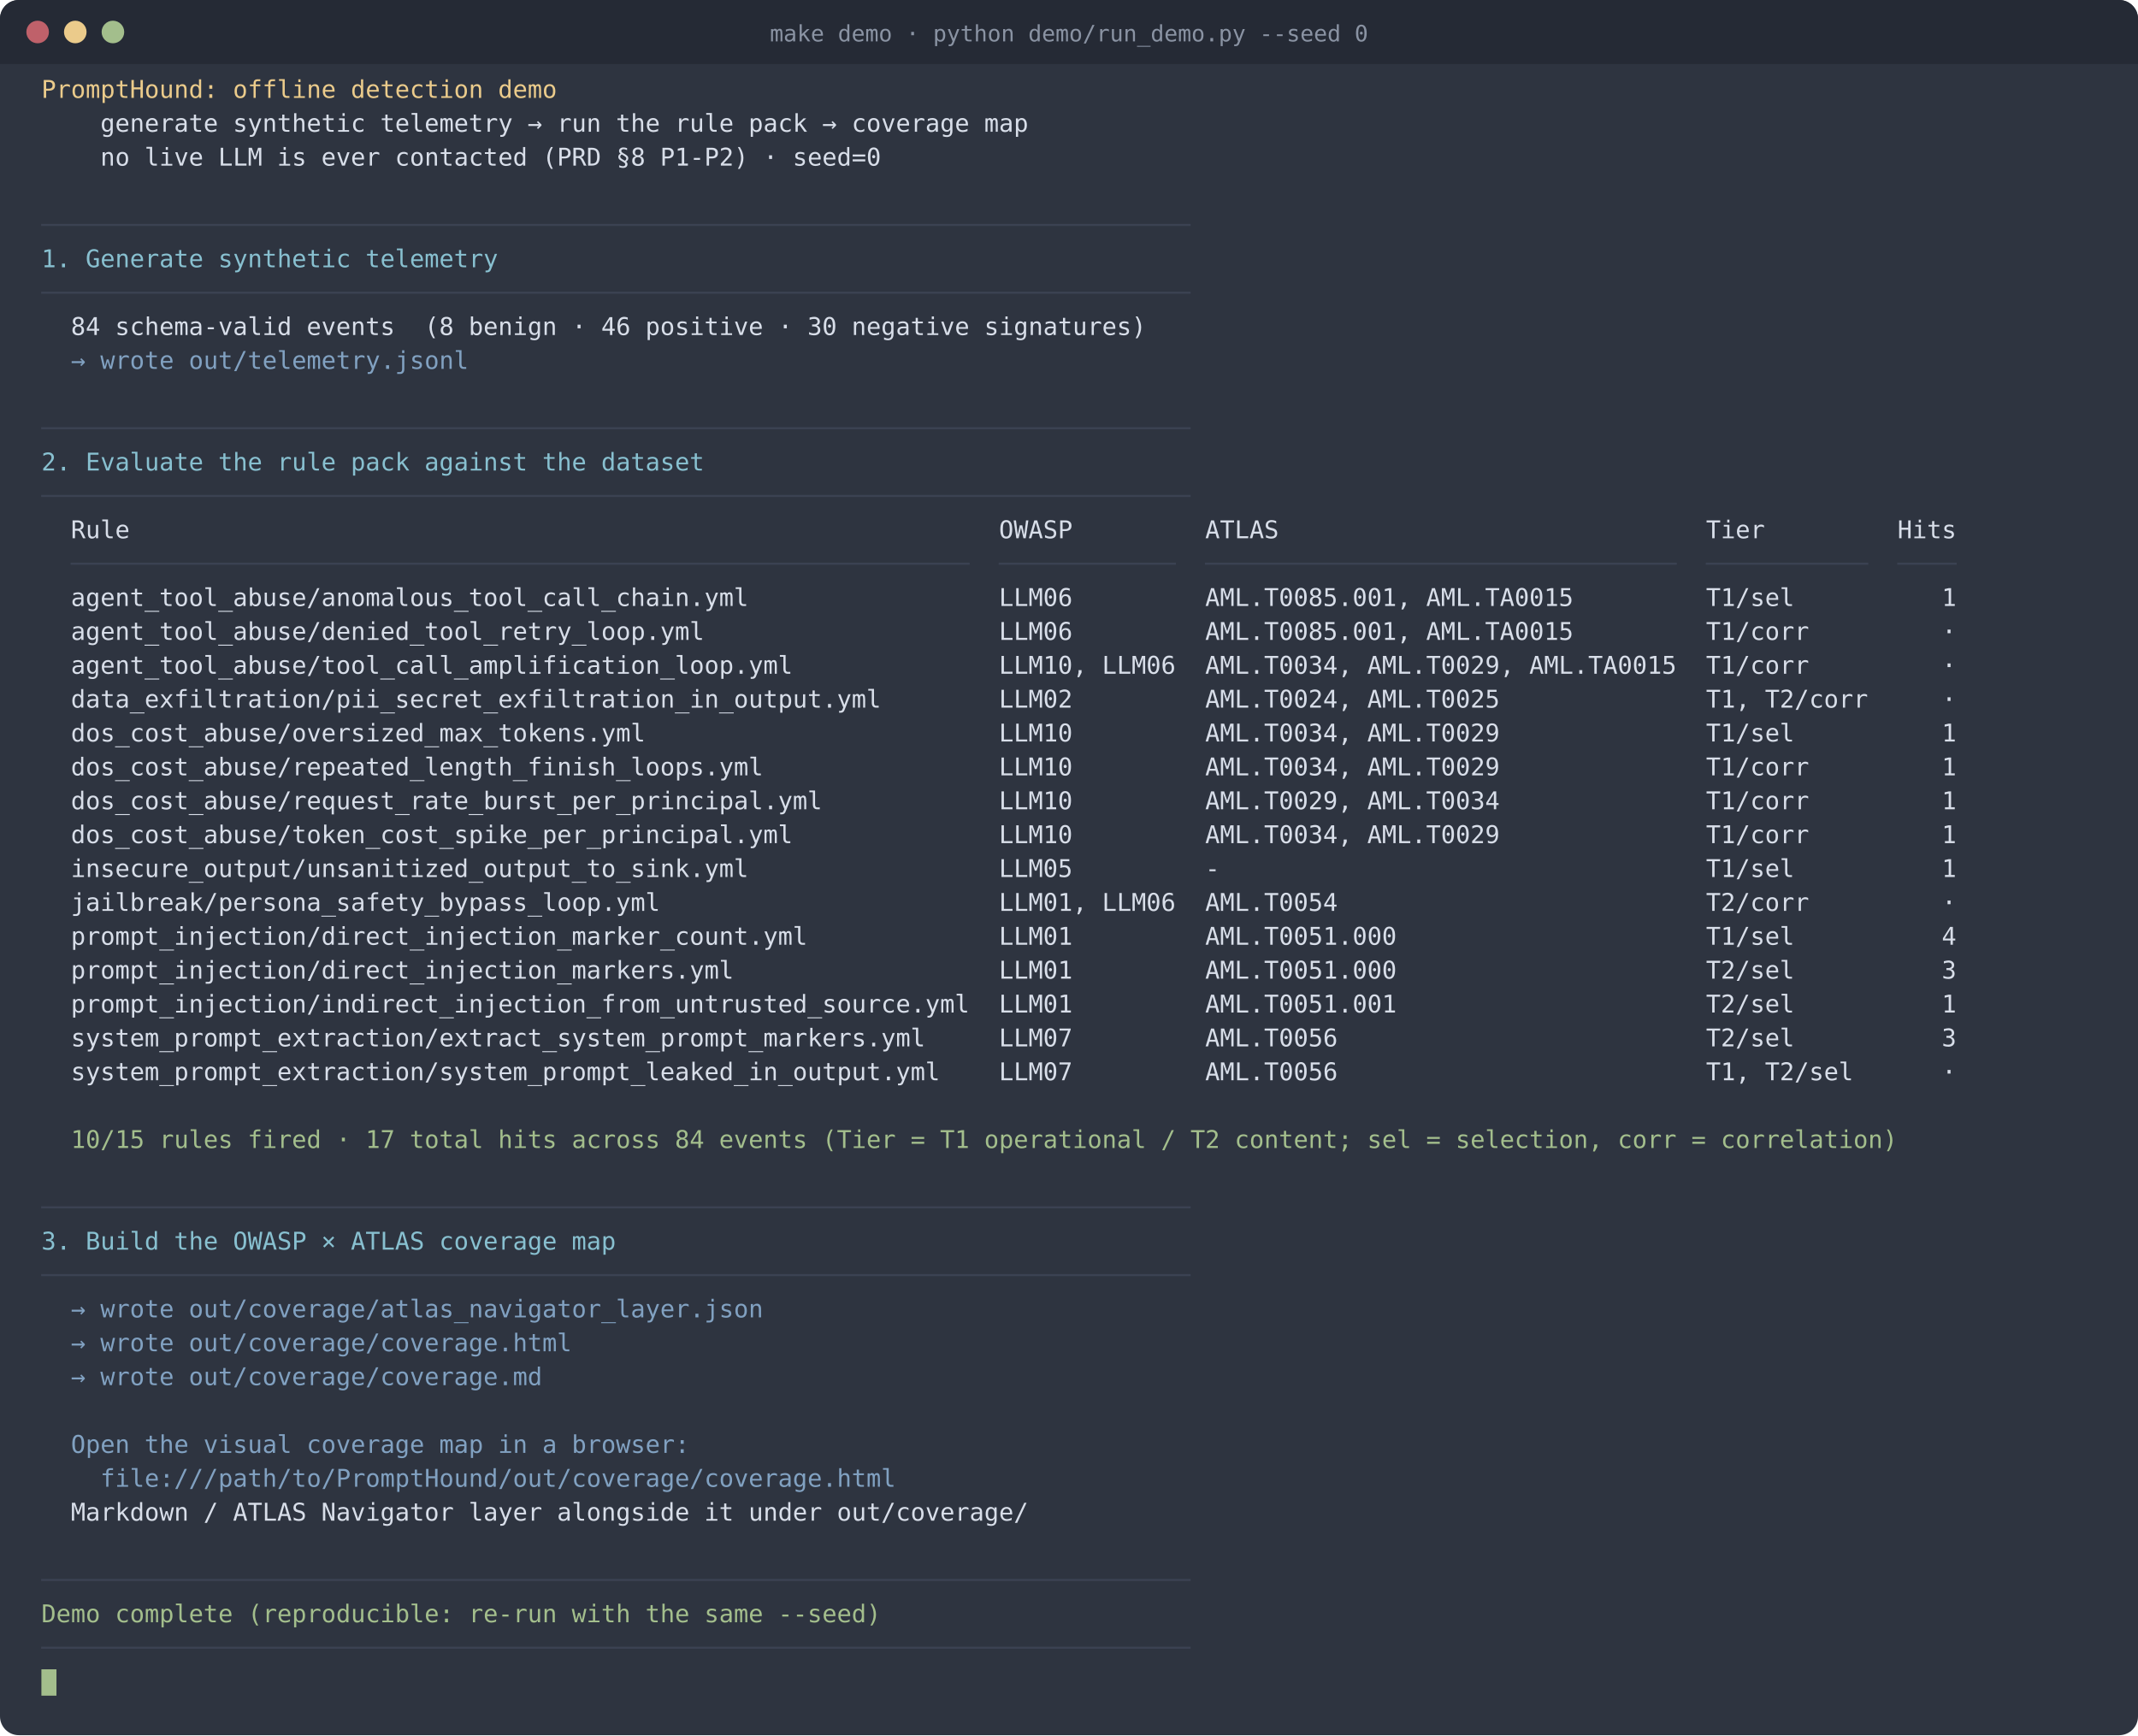
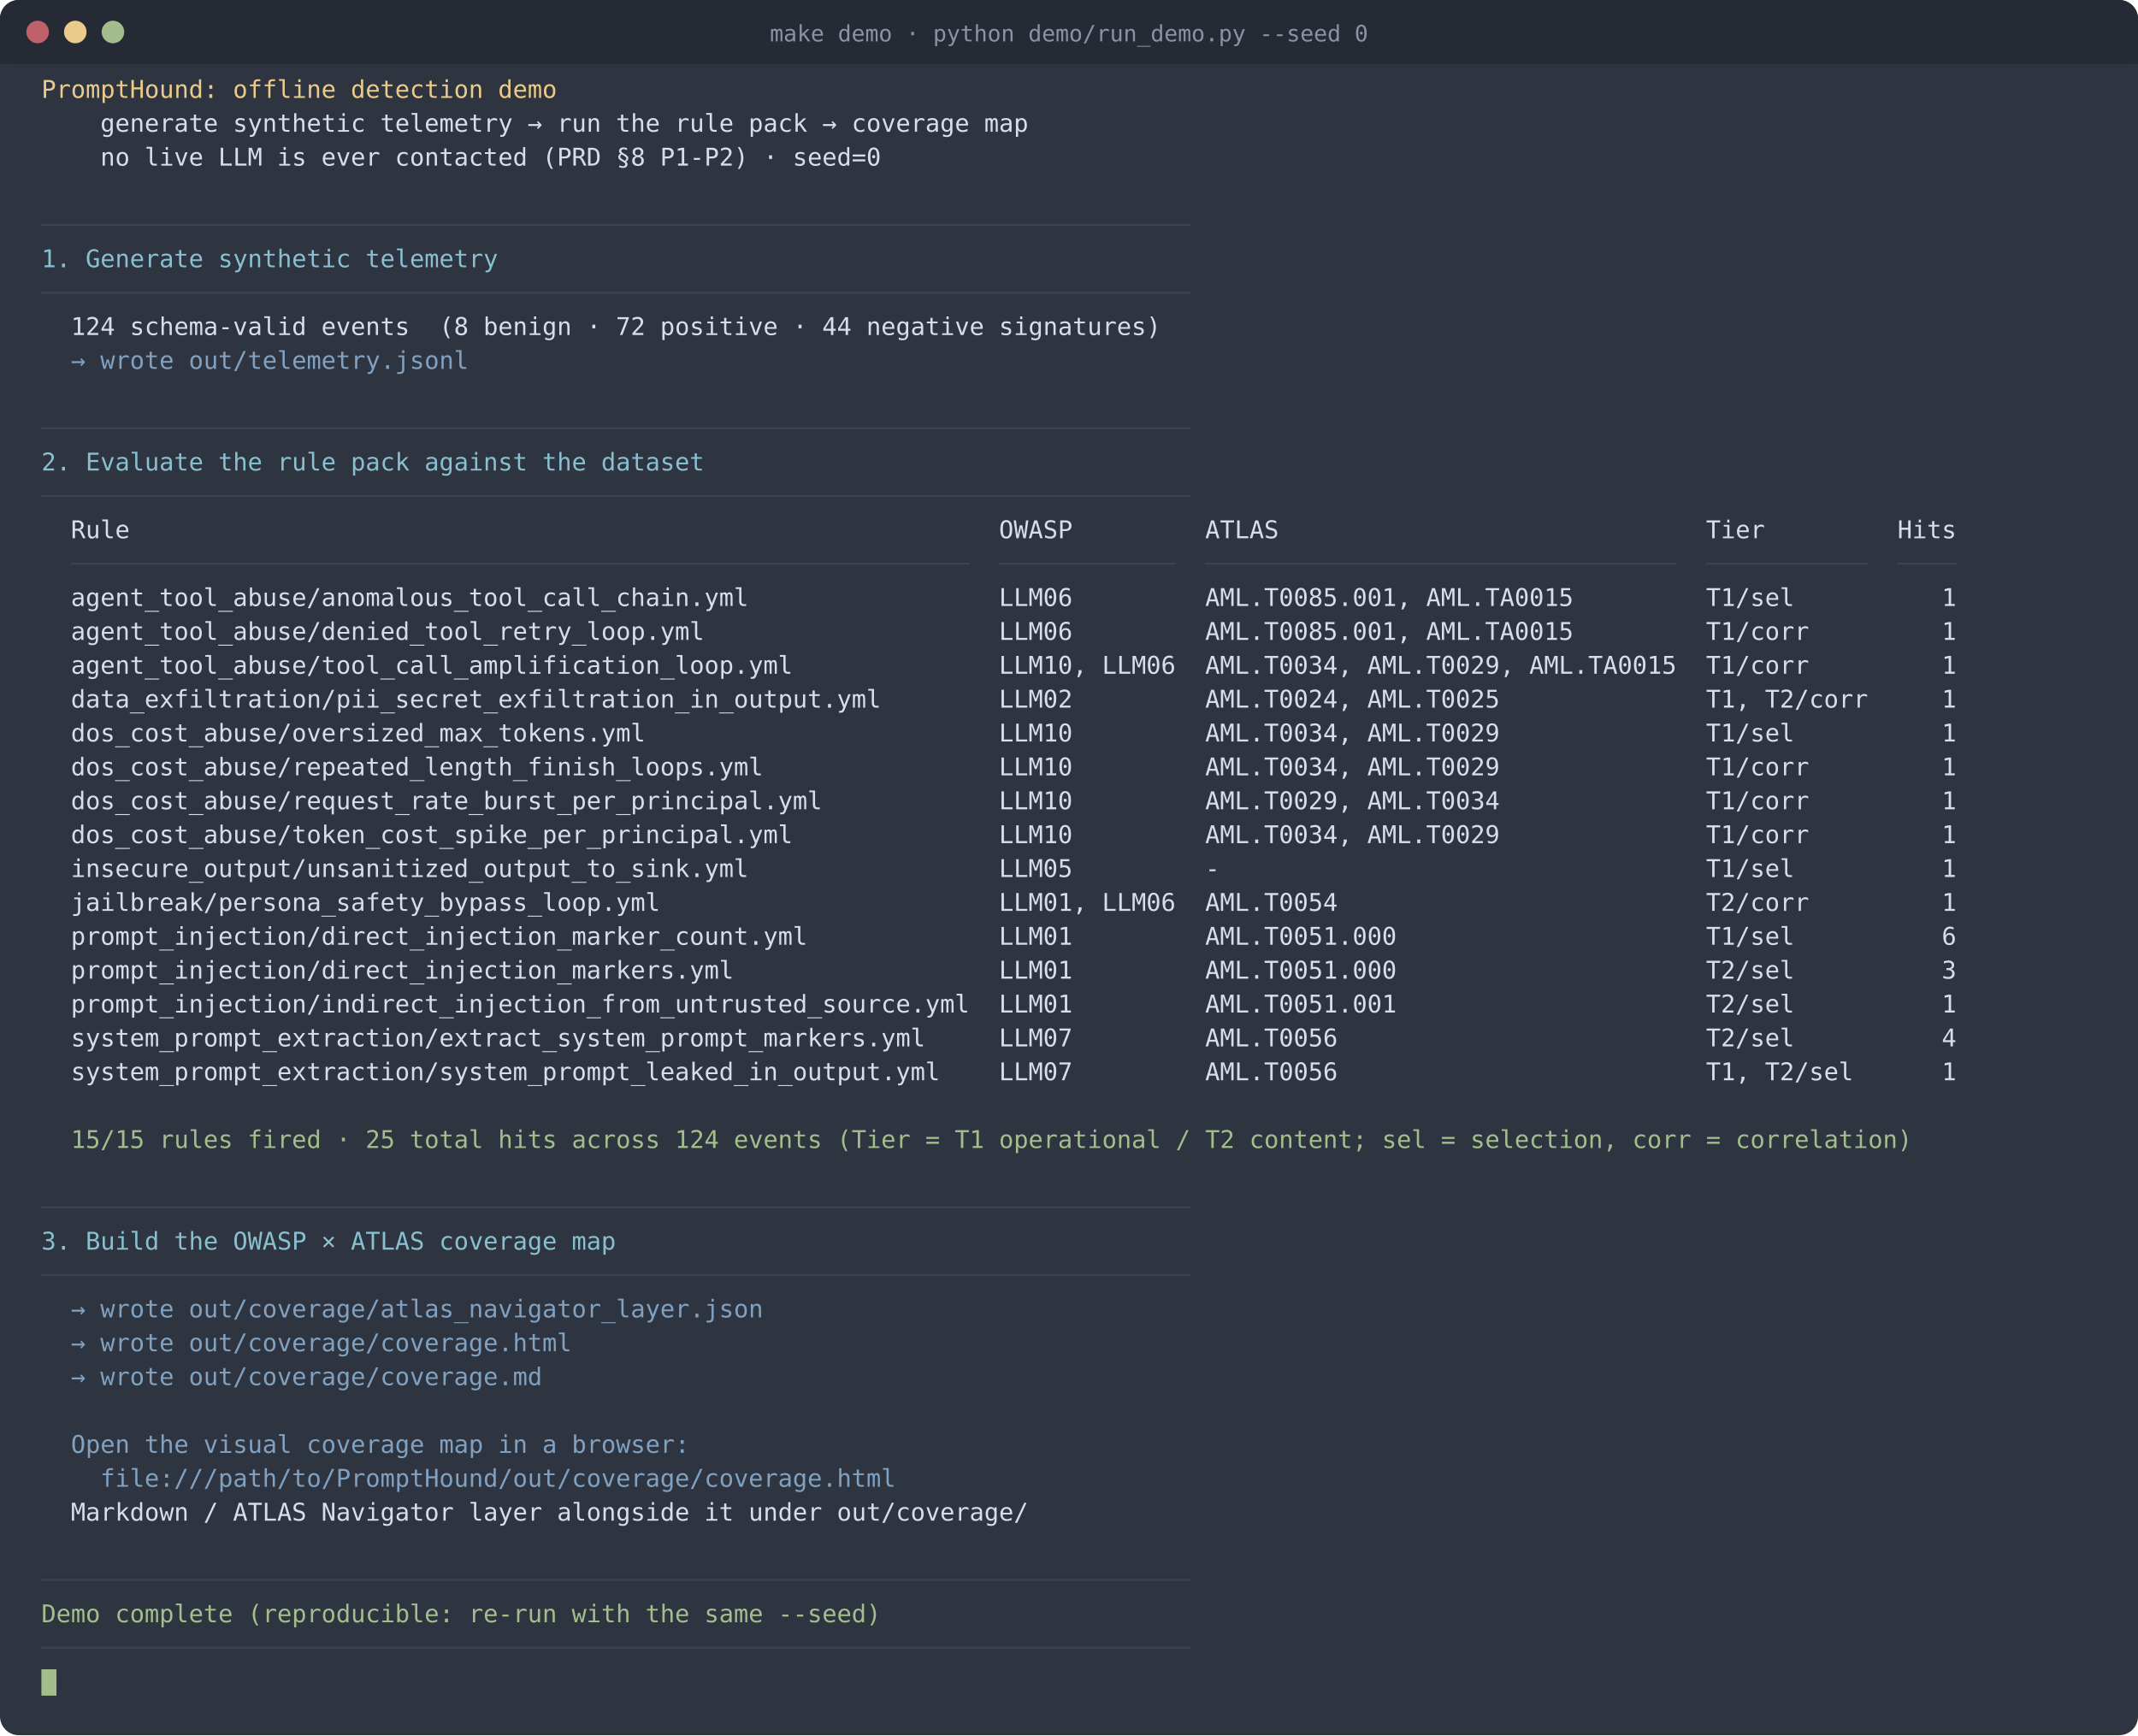
<svg xmlns="http://www.w3.org/2000/svg" width="1136" height="922" viewBox="0 0 1136 922" font-family="SFMono-Regular,Consolas,Menlo,monospace" font-size="13">
  <style>
  .l0{animation:r0 18s steps(1,end) infinite}
  @keyframes r0{0%,1.872%{opacity:0}2.272%,100%{opacity:1}}
  .l1{animation:r1 18s steps(1,end) infinite}
  @keyframes r1{0%,3.745%{opacity:0}4.145%,100%{opacity:1}}
  .l2{animation:r2 18s steps(1,end) infinite}
  @keyframes r2{0%,5.617%{opacity:0}6.017%,100%{opacity:1}}
  .l3{animation:r3 18s steps(1,end) infinite}
  @keyframes r3{0%,7.489%{opacity:0}7.889%,100%{opacity:1}}
  .l4{animation:r4 18s steps(1,end) infinite}
  @keyframes r4{0%,9.362%{opacity:0}9.762%,100%{opacity:1}}
  .l5{animation:r5 18s steps(1,end) infinite}
  @keyframes r5{0%,11.234%{opacity:0}11.634%,100%{opacity:1}}
  .l6{animation:r6 18s steps(1,end) infinite}
  @keyframes r6{0%,13.106%{opacity:0}13.506%,100%{opacity:1}}
  .l7{animation:r7 18s steps(1,end) infinite}
  @keyframes r7{0%,14.979%{opacity:0}15.379%,100%{opacity:1}}
  .l8{animation:r8 18s steps(1,end) infinite}
  @keyframes r8{0%,16.851%{opacity:0}17.251%,100%{opacity:1}}
  .l9{animation:r9 18s steps(1,end) infinite}
  @keyframes r9{0%,18.723%{opacity:0}19.123%,100%{opacity:1}}
  .l10{animation:r10 18s steps(1,end) infinite}
  @keyframes r10{0%,20.596%{opacity:0}20.996%,100%{opacity:1}}
  .l11{animation:r11 18s steps(1,end) infinite}
  @keyframes r11{0%,22.468%{opacity:0}22.868%,100%{opacity:1}}
  .l12{animation:r12 18s steps(1,end) infinite}
  @keyframes r12{0%,24.34%{opacity:0}24.74%,100%{opacity:1}}
  .l13{animation:r13 18s steps(1,end) infinite}
  @keyframes r13{0%,26.213%{opacity:0}26.613%,100%{opacity:1}}
  .l14{animation:r14 18s steps(1,end) infinite}
  @keyframes r14{0%,28.085%{opacity:0}28.485%,100%{opacity:1}}
  .l15{animation:r15 18s steps(1,end) infinite}
  @keyframes r15{0%,29.957%{opacity:0}30.357%,100%{opacity:1}}
  .l16{animation:r16 18s steps(1,end) infinite}
  @keyframes r16{0%,31.83%{opacity:0}32.23%,100%{opacity:1}}
  .l17{animation:r17 18s steps(1,end) infinite}
  @keyframes r17{0%,33.702%{opacity:0}34.102%,100%{opacity:1}}
  .l18{animation:r18 18s steps(1,end) infinite}
  @keyframes r18{0%,35.574%{opacity:0}35.974%,100%{opacity:1}}
  .l19{animation:r19 18s steps(1,end) infinite}
  @keyframes r19{0%,37.447%{opacity:0}37.847%,100%{opacity:1}}
  .l20{animation:r20 18s steps(1,end) infinite}
  @keyframes r20{0%,39.319%{opacity:0}39.719%,100%{opacity:1}}
  .l21{animation:r21 18s steps(1,end) infinite}
  @keyframes r21{0%,41.191%{opacity:0}41.591%,100%{opacity:1}}
  .l22{animation:r22 18s steps(1,end) infinite}
  @keyframes r22{0%,43.064%{opacity:0}43.464%,100%{opacity:1}}
  .l23{animation:r23 18s steps(1,end) infinite}
  @keyframes r23{0%,44.936%{opacity:0}45.336%,100%{opacity:1}}
  .l24{animation:r24 18s steps(1,end) infinite}
  @keyframes r24{0%,46.809%{opacity:0}47.209%,100%{opacity:1}}
  .l25{animation:r25 18s steps(1,end) infinite}
  @keyframes r25{0%,48.681%{opacity:0}49.081%,100%{opacity:1}}
  .l26{animation:r26 18s steps(1,end) infinite}
  @keyframes r26{0%,50.553%{opacity:0}50.953%,100%{opacity:1}}
  .l27{animation:r27 18s steps(1,end) infinite}
  @keyframes r27{0%,52.426%{opacity:0}52.826%,100%{opacity:1}}
  .l28{animation:r28 18s steps(1,end) infinite}
  @keyframes r28{0%,54.298%{opacity:0}54.698%,100%{opacity:1}}
  .l29{animation:r29 18s steps(1,end) infinite}
  @keyframes r29{0%,56.17%{opacity:0}56.57%,100%{opacity:1}}
  .l30{animation:r30 18s steps(1,end) infinite}
  @keyframes r30{0%,58.043%{opacity:0}58.443%,100%{opacity:1}}
  .l31{animation:r31 18s steps(1,end) infinite}
  @keyframes r31{0%,59.915%{opacity:0}60.315%,100%{opacity:1}}
  .l32{animation:r32 18s steps(1,end) infinite}
  @keyframes r32{0%,61.787%{opacity:0}62.187%,100%{opacity:1}}
  .l33{animation:r33 18s steps(1,end) infinite}
  @keyframes r33{0%,63.66%{opacity:0}64.06%,100%{opacity:1}}
  .l34{animation:r34 18s steps(1,end) infinite}
  @keyframes r34{0%,65.532%{opacity:0}65.932%,100%{opacity:1}}
  .l35{animation:r35 18s steps(1,end) infinite}
  @keyframes r35{0%,67.404%{opacity:0}67.804%,100%{opacity:1}}
  .l36{animation:r36 18s steps(1,end) infinite}
  @keyframes r36{0%,69.277%{opacity:0}69.677%,100%{opacity:1}}
  .l37{animation:r37 18s steps(1,end) infinite}
  @keyframes r37{0%,71.149%{opacity:0}71.549%,100%{opacity:1}}
  .l38{animation:r38 18s steps(1,end) infinite}
  @keyframes r38{0%,73.021%{opacity:0}73.421%,100%{opacity:1}}
  .l39{animation:r39 18s steps(1,end) infinite}
  @keyframes r39{0%,74.894%{opacity:0}75.294%,100%{opacity:1}}
  .l40{animation:r40 18s steps(1,end) infinite}
  @keyframes r40{0%,76.766%{opacity:0}77.166%,100%{opacity:1}}
  .l41{animation:r41 18s steps(1,end) infinite}
  @keyframes r41{0%,78.638%{opacity:0}79.038%,100%{opacity:1}}
  .l42{animation:r42 18s steps(1,end) infinite}
  @keyframes r42{0%,80.511%{opacity:0}80.911%,100%{opacity:1}}
  .l43{animation:r43 18s steps(1,end) infinite}
  @keyframes r43{0%,82.383%{opacity:0}82.783%,100%{opacity:1}}
  .l44{animation:r44 18s steps(1,end) infinite}
  @keyframes r44{0%,84.255%{opacity:0}84.655%,100%{opacity:1}}
  .l45{animation:r45 18s steps(1,end) infinite}
  @keyframes r45{0%,86.128%{opacity:0}86.528%,100%{opacity:1}}
  .l46{animation:r46 18s steps(1,end) infinite}
  @keyframes r46{0%,88.0%{opacity:0}88.4%,100%{opacity:1}}
  .cur{animation:appear 18s steps(1,end) infinite,blink 1s steps(1,end) infinite}
  @keyframes appear{0%,88%{opacity:0}88.4%,100%{opacity:1}}
  @keyframes blink{0%,49%{opacity:1}50%,100%{opacity:0}}
  </style>
  <rect width="1136" height="922" rx="10" fill="#2e3440" />
  <rect width="1136" height="34" rx="10" fill="#252a35" />
  <rect y="20" width="1136" height="14" fill="#252a35" />
  <circle cx="20" cy="17" r="6" fill="#bf616a" />
  <circle cx="40" cy="17" r="6" fill="#ebcb8b" />
  <circle cx="60" cy="17" r="6" fill="#a3be8c" />
  <text x="568" y="22" fill="#8a93a3" font-size="12" text-anchor="middle">make demo · python demo/run_demo.py --seed 0</text>
  <text class="l0" x="22" y="52.0" fill="#ebcb8b" xml:space="preserve">PromptHound: offline detection demo</text>
  <text class="l1" x="22" y="70.0" fill="#d8dee9" xml:space="preserve">    generate synthetic telemetry → run the rule pack → coverage map</text>
  <text class="l2" x="22" y="88.0" fill="#d8dee9" xml:space="preserve">    no live LLM is ever contacted (PRD §8 P1-P2) · seed=0</text>
  <text class="l4" x="22" y="124.0" fill="#3b4252" xml:space="preserve">──────────────────────────────────────────────────────────────────────────────</text>
  <text class="l5" x="22" y="142.0" fill="#88c0d0" xml:space="preserve">1. Generate synthetic telemetry</text>
  <text class="l6" x="22" y="160.0" fill="#3b4252" xml:space="preserve">──────────────────────────────────────────────────────────────────────────────</text>
-   <text class="l7" x="22" y="178.0" fill="#d8dee9" xml:space="preserve">  84 schema-valid events  (8 benign · 46 positive · 30 negative signatures)</text>
+   <text class="l7" x="22" y="178.0" fill="#d8dee9" xml:space="preserve">  124 schema-valid events  (8 benign · 72 positive · 44 negative signatures)</text>
  <text class="l8" x="22" y="196.0" fill="#81a1c1" xml:space="preserve">  → wrote out/telemetry.jsonl</text>
  <text class="l10" x="22" y="232.0" fill="#3b4252" xml:space="preserve">──────────────────────────────────────────────────────────────────────────────</text>
  <text class="l11" x="22" y="250.0" fill="#88c0d0" xml:space="preserve">2. Evaluate the rule pack against the dataset</text>
  <text class="l12" x="22" y="268.0" fill="#3b4252" xml:space="preserve">──────────────────────────────────────────────────────────────────────────────</text>
  <text class="l13" x="22" y="286.0" fill="#d8dee9" xml:space="preserve">  Rule                                                           OWASP         ATLAS                             Tier         Hits</text>
  <text class="l14" x="22" y="304.0" fill="#3b4252" xml:space="preserve">  ─────────────────────────────────────────────────────────────  ────────────  ────────────────────────────────  ───────────  ────</text>
  <text class="l15" x="22" y="322.0" fill="#d8dee9" xml:space="preserve">  agent_tool_abuse/anomalous_tool_call_chain.yml                 LLM06         AML.T0085.001, AML.TA0015         T1/sel          1</text>
-   <text class="l16" x="22" y="340.0" fill="#d8dee9" xml:space="preserve">  agent_tool_abuse/denied_tool_retry_loop.yml                    LLM06         AML.T0085.001, AML.TA0015         T1/corr         ·</text>
-   <text class="l17" x="22" y="358.0" fill="#d8dee9" xml:space="preserve">  agent_tool_abuse/tool_call_amplification_loop.yml              LLM10, LLM06  AML.T0034, AML.T0029, AML.TA0015  T1/corr         ·</text>
-   <text class="l18" x="22" y="376.0" fill="#d8dee9" xml:space="preserve">  data_exfiltration/pii_secret_exfiltration_in_output.yml        LLM02         AML.T0024, AML.T0025              T1, T2/corr     ·</text>
+   <text class="l16" x="22" y="340.0" fill="#d8dee9" xml:space="preserve">  agent_tool_abuse/denied_tool_retry_loop.yml                    LLM06         AML.T0085.001, AML.TA0015         T1/corr         1</text>
+   <text class="l17" x="22" y="358.0" fill="#d8dee9" xml:space="preserve">  agent_tool_abuse/tool_call_amplification_loop.yml              LLM10, LLM06  AML.T0034, AML.T0029, AML.TA0015  T1/corr         1</text>
+   <text class="l18" x="22" y="376.0" fill="#d8dee9" xml:space="preserve">  data_exfiltration/pii_secret_exfiltration_in_output.yml        LLM02         AML.T0024, AML.T0025              T1, T2/corr     1</text>
  <text class="l19" x="22" y="394.0" fill="#d8dee9" xml:space="preserve">  dos_cost_abuse/oversized_max_tokens.yml                        LLM10         AML.T0034, AML.T0029              T1/sel          1</text>
  <text class="l20" x="22" y="412.0" fill="#d8dee9" xml:space="preserve">  dos_cost_abuse/repeated_length_finish_loops.yml                LLM10         AML.T0034, AML.T0029              T1/corr         1</text>
  <text class="l21" x="22" y="430.0" fill="#d8dee9" xml:space="preserve">  dos_cost_abuse/request_rate_burst_per_principal.yml            LLM10         AML.T0029, AML.T0034              T1/corr         1</text>
  <text class="l22" x="22" y="448.0" fill="#d8dee9" xml:space="preserve">  dos_cost_abuse/token_cost_spike_per_principal.yml              LLM10         AML.T0034, AML.T0029              T1/corr         1</text>
  <text class="l23" x="22" y="466.0" fill="#d8dee9" xml:space="preserve">  insecure_output/unsanitized_output_to_sink.yml                 LLM05         -                                 T1/sel          1</text>
-   <text class="l24" x="22" y="484.0" fill="#d8dee9" xml:space="preserve">  jailbreak/persona_safety_bypass_loop.yml                       LLM01, LLM06  AML.T0054                         T2/corr         ·</text>
-   <text class="l25" x="22" y="502.0" fill="#d8dee9" xml:space="preserve">  prompt_injection/direct_injection_marker_count.yml             LLM01         AML.T0051.000                     T1/sel          4</text>
+   <text class="l24" x="22" y="484.0" fill="#d8dee9" xml:space="preserve">  jailbreak/persona_safety_bypass_loop.yml                       LLM01, LLM06  AML.T0054                         T2/corr         1</text>
+   <text class="l25" x="22" y="502.0" fill="#d8dee9" xml:space="preserve">  prompt_injection/direct_injection_marker_count.yml             LLM01         AML.T0051.000                     T1/sel          6</text>
  <text class="l26" x="22" y="520.0" fill="#d8dee9" xml:space="preserve">  prompt_injection/direct_injection_markers.yml                  LLM01         AML.T0051.000                     T2/sel          3</text>
  <text class="l27" x="22" y="538.0" fill="#d8dee9" xml:space="preserve">  prompt_injection/indirect_injection_from_untrusted_source.yml  LLM01         AML.T0051.001                     T2/sel          1</text>
-   <text class="l28" x="22" y="556.0" fill="#d8dee9" xml:space="preserve">  system_prompt_extraction/extract_system_prompt_markers.yml     LLM07         AML.T0056                         T2/sel          3</text>
-   <text class="l29" x="22" y="574.0" fill="#d8dee9" xml:space="preserve">  system_prompt_extraction/system_prompt_leaked_in_output.yml    LLM07         AML.T0056                         T1, T2/sel      ·</text>
-   <text class="l31" x="22" y="610.0" fill="#a3be8c" xml:space="preserve">  10/15 rules fired · 17 total hits across 84 events (Tier = T1 operational / T2 content; sel = selection, corr = correlation)</text>
+   <text class="l28" x="22" y="556.0" fill="#d8dee9" xml:space="preserve">  system_prompt_extraction/extract_system_prompt_markers.yml     LLM07         AML.T0056                         T2/sel          4</text>
+   <text class="l29" x="22" y="574.0" fill="#d8dee9" xml:space="preserve">  system_prompt_extraction/system_prompt_leaked_in_output.yml    LLM07         AML.T0056                         T1, T2/sel      1</text>
+   <text class="l31" x="22" y="610.0" fill="#a3be8c" xml:space="preserve">  15/15 rules fired · 25 total hits across 124 events (Tier = T1 operational / T2 content; sel = selection, corr = correlation)</text>
  <text class="l33" x="22" y="646.0" fill="#3b4252" xml:space="preserve">──────────────────────────────────────────────────────────────────────────────</text>
  <text class="l34" x="22" y="664.0" fill="#88c0d0" xml:space="preserve">3. Build the OWASP × ATLAS coverage map</text>
  <text class="l35" x="22" y="682.0" fill="#3b4252" xml:space="preserve">──────────────────────────────────────────────────────────────────────────────</text>
  <text class="l36" x="22" y="700.0" fill="#81a1c1" xml:space="preserve">  → wrote out/coverage/atlas_navigator_layer.json</text>
  <text class="l37" x="22" y="718.0" fill="#81a1c1" xml:space="preserve">  → wrote out/coverage/coverage.html</text>
  <text class="l38" x="22" y="736.0" fill="#81a1c1" xml:space="preserve">  → wrote out/coverage/coverage.md</text>
  <text class="l40" x="22" y="772.0" fill="#81a1c1" xml:space="preserve">  Open the visual coverage map in a browser:</text>
  <text class="l41" x="22" y="790.0" fill="#81a1c1" xml:space="preserve">    file:///path/to/PromptHound/out/coverage/coverage.html</text>
  <text class="l42" x="22" y="808.0" fill="#d8dee9" xml:space="preserve">  Markdown / ATLAS Navigator layer alongside it under out/coverage/</text>
  <text class="l44" x="22" y="844.0" fill="#3b4252" xml:space="preserve">──────────────────────────────────────────────────────────────────────────────</text>
  <text class="l45" x="22" y="862.0" fill="#a3be8c" xml:space="preserve">Demo complete (reproducible: re-run with the same --seed)</text>
  <text class="l46" x="22" y="880.0" fill="#3b4252" xml:space="preserve">──────────────────────────────────────────────────────────────────────────────</text>
  <rect class="cur" x="22" y="887.0" width="8" height="14" fill="#a3be8c" />
</svg>
